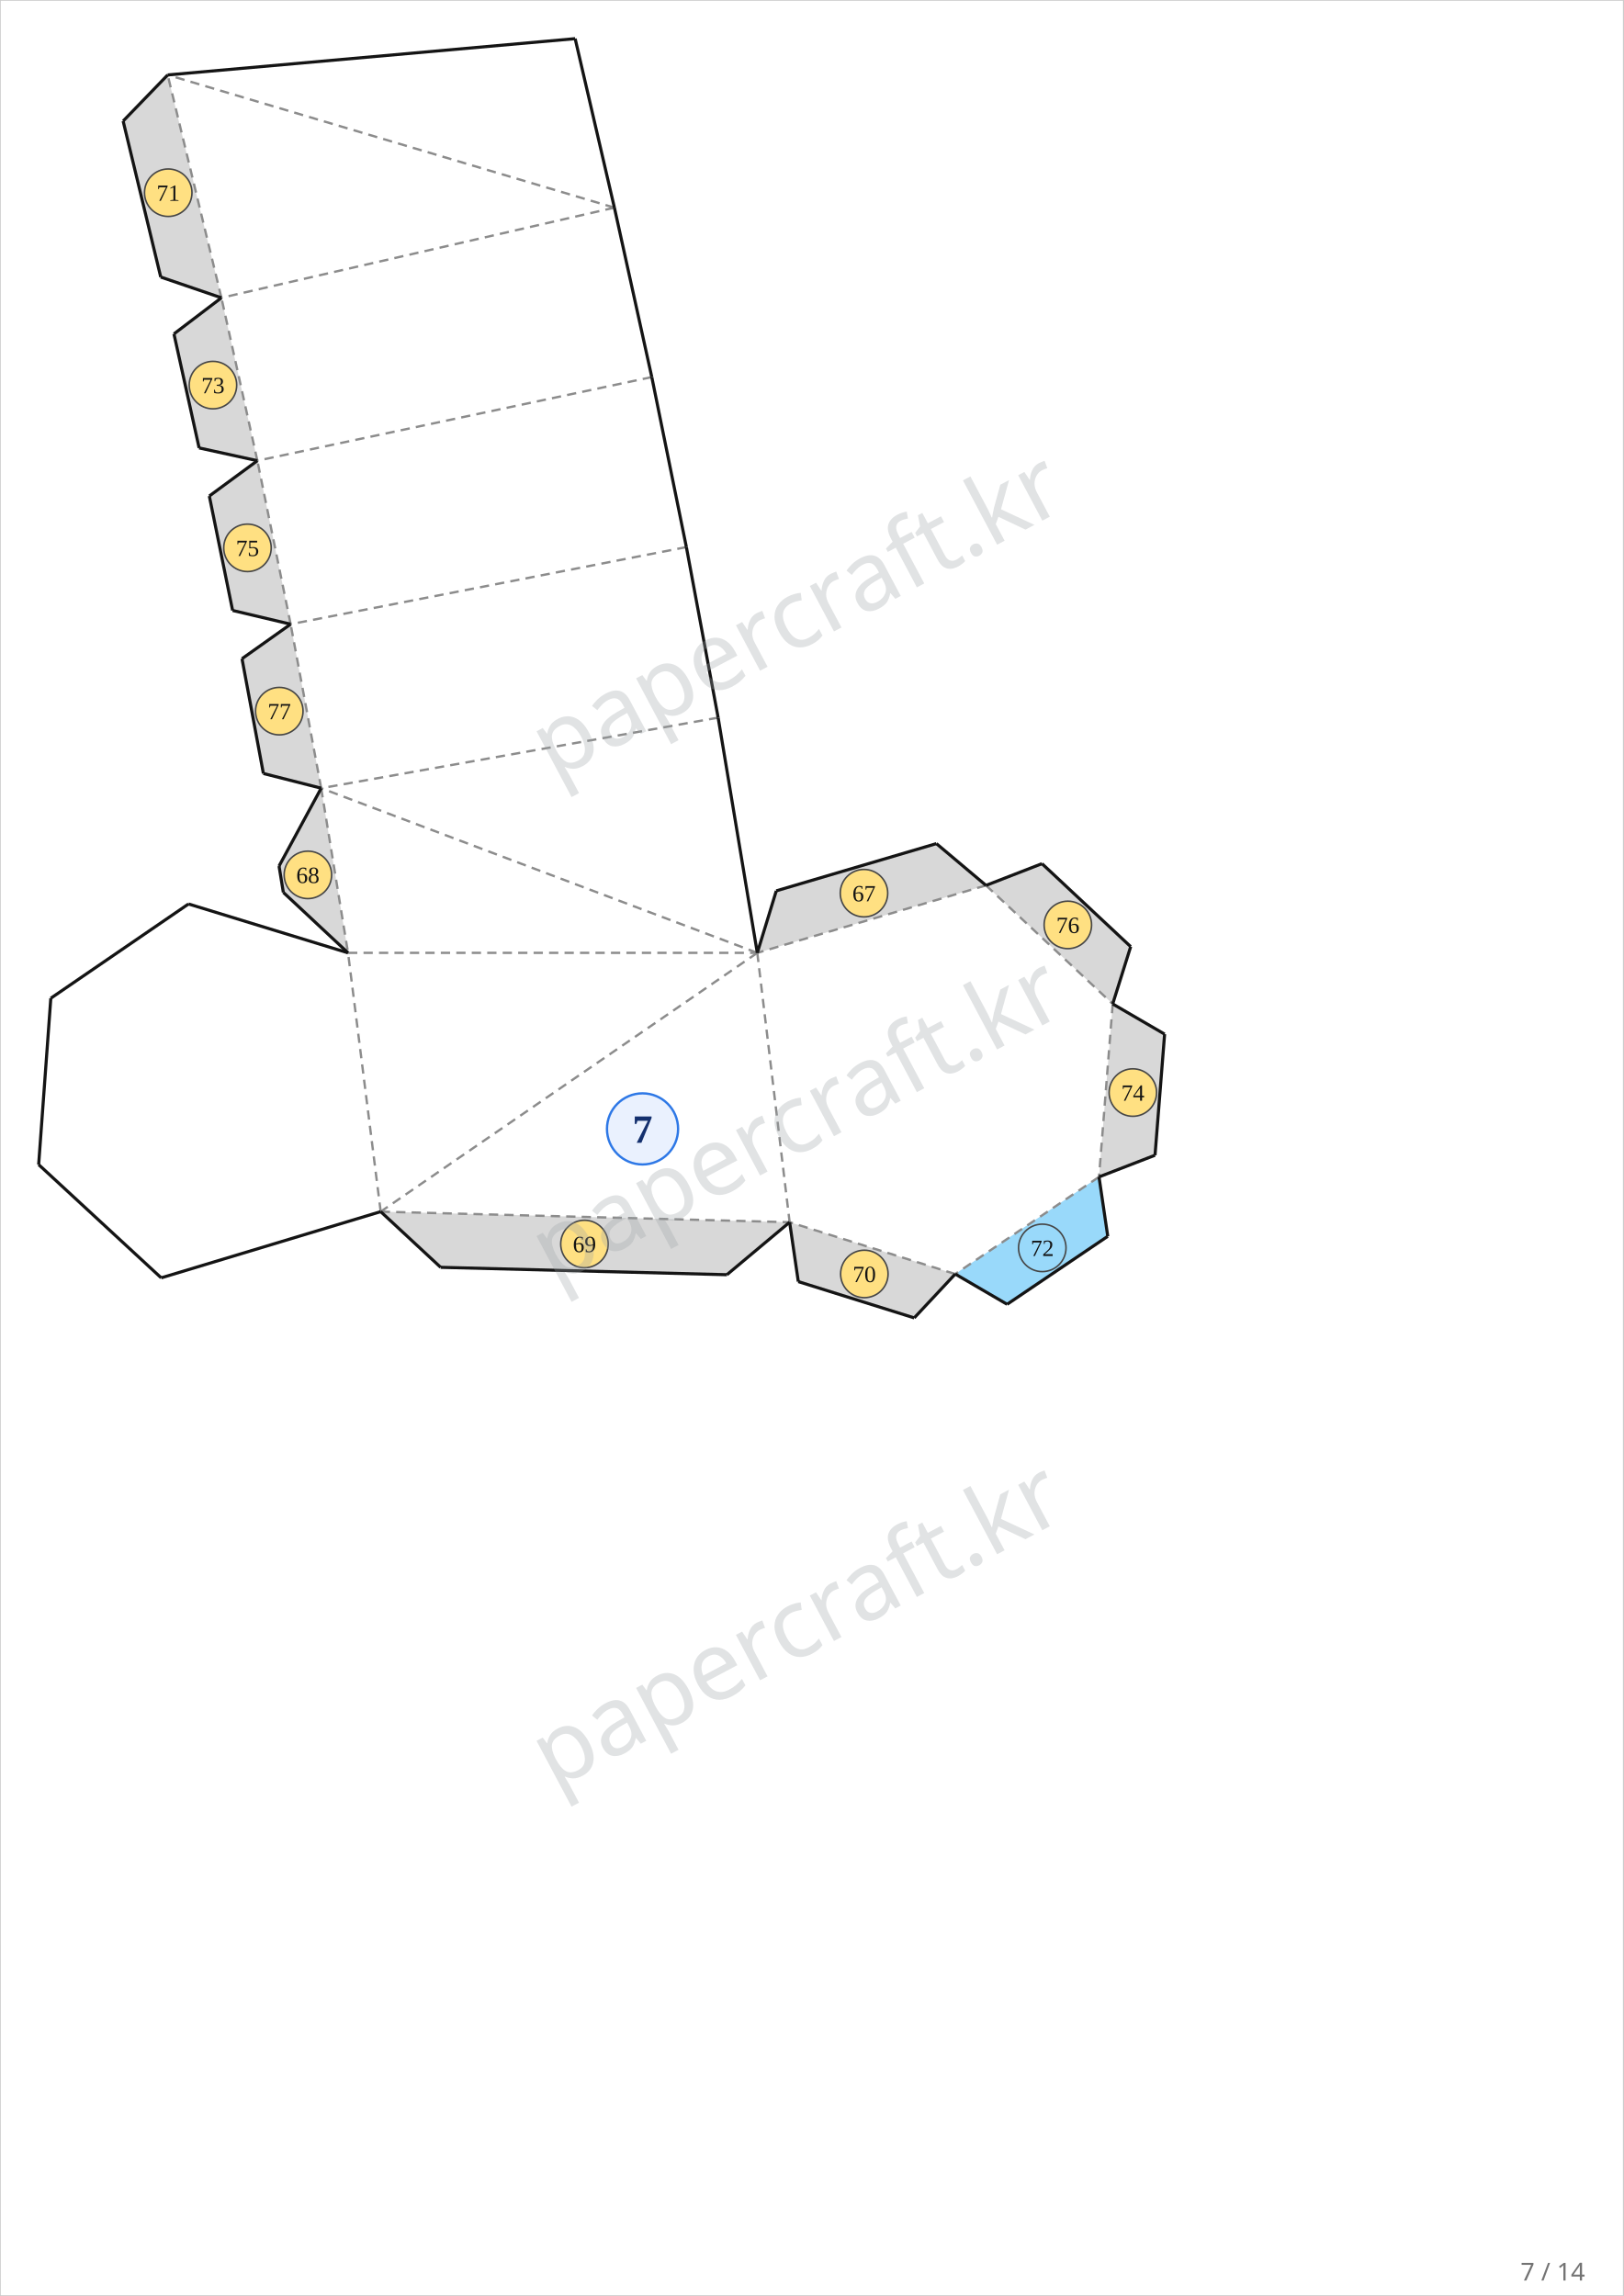
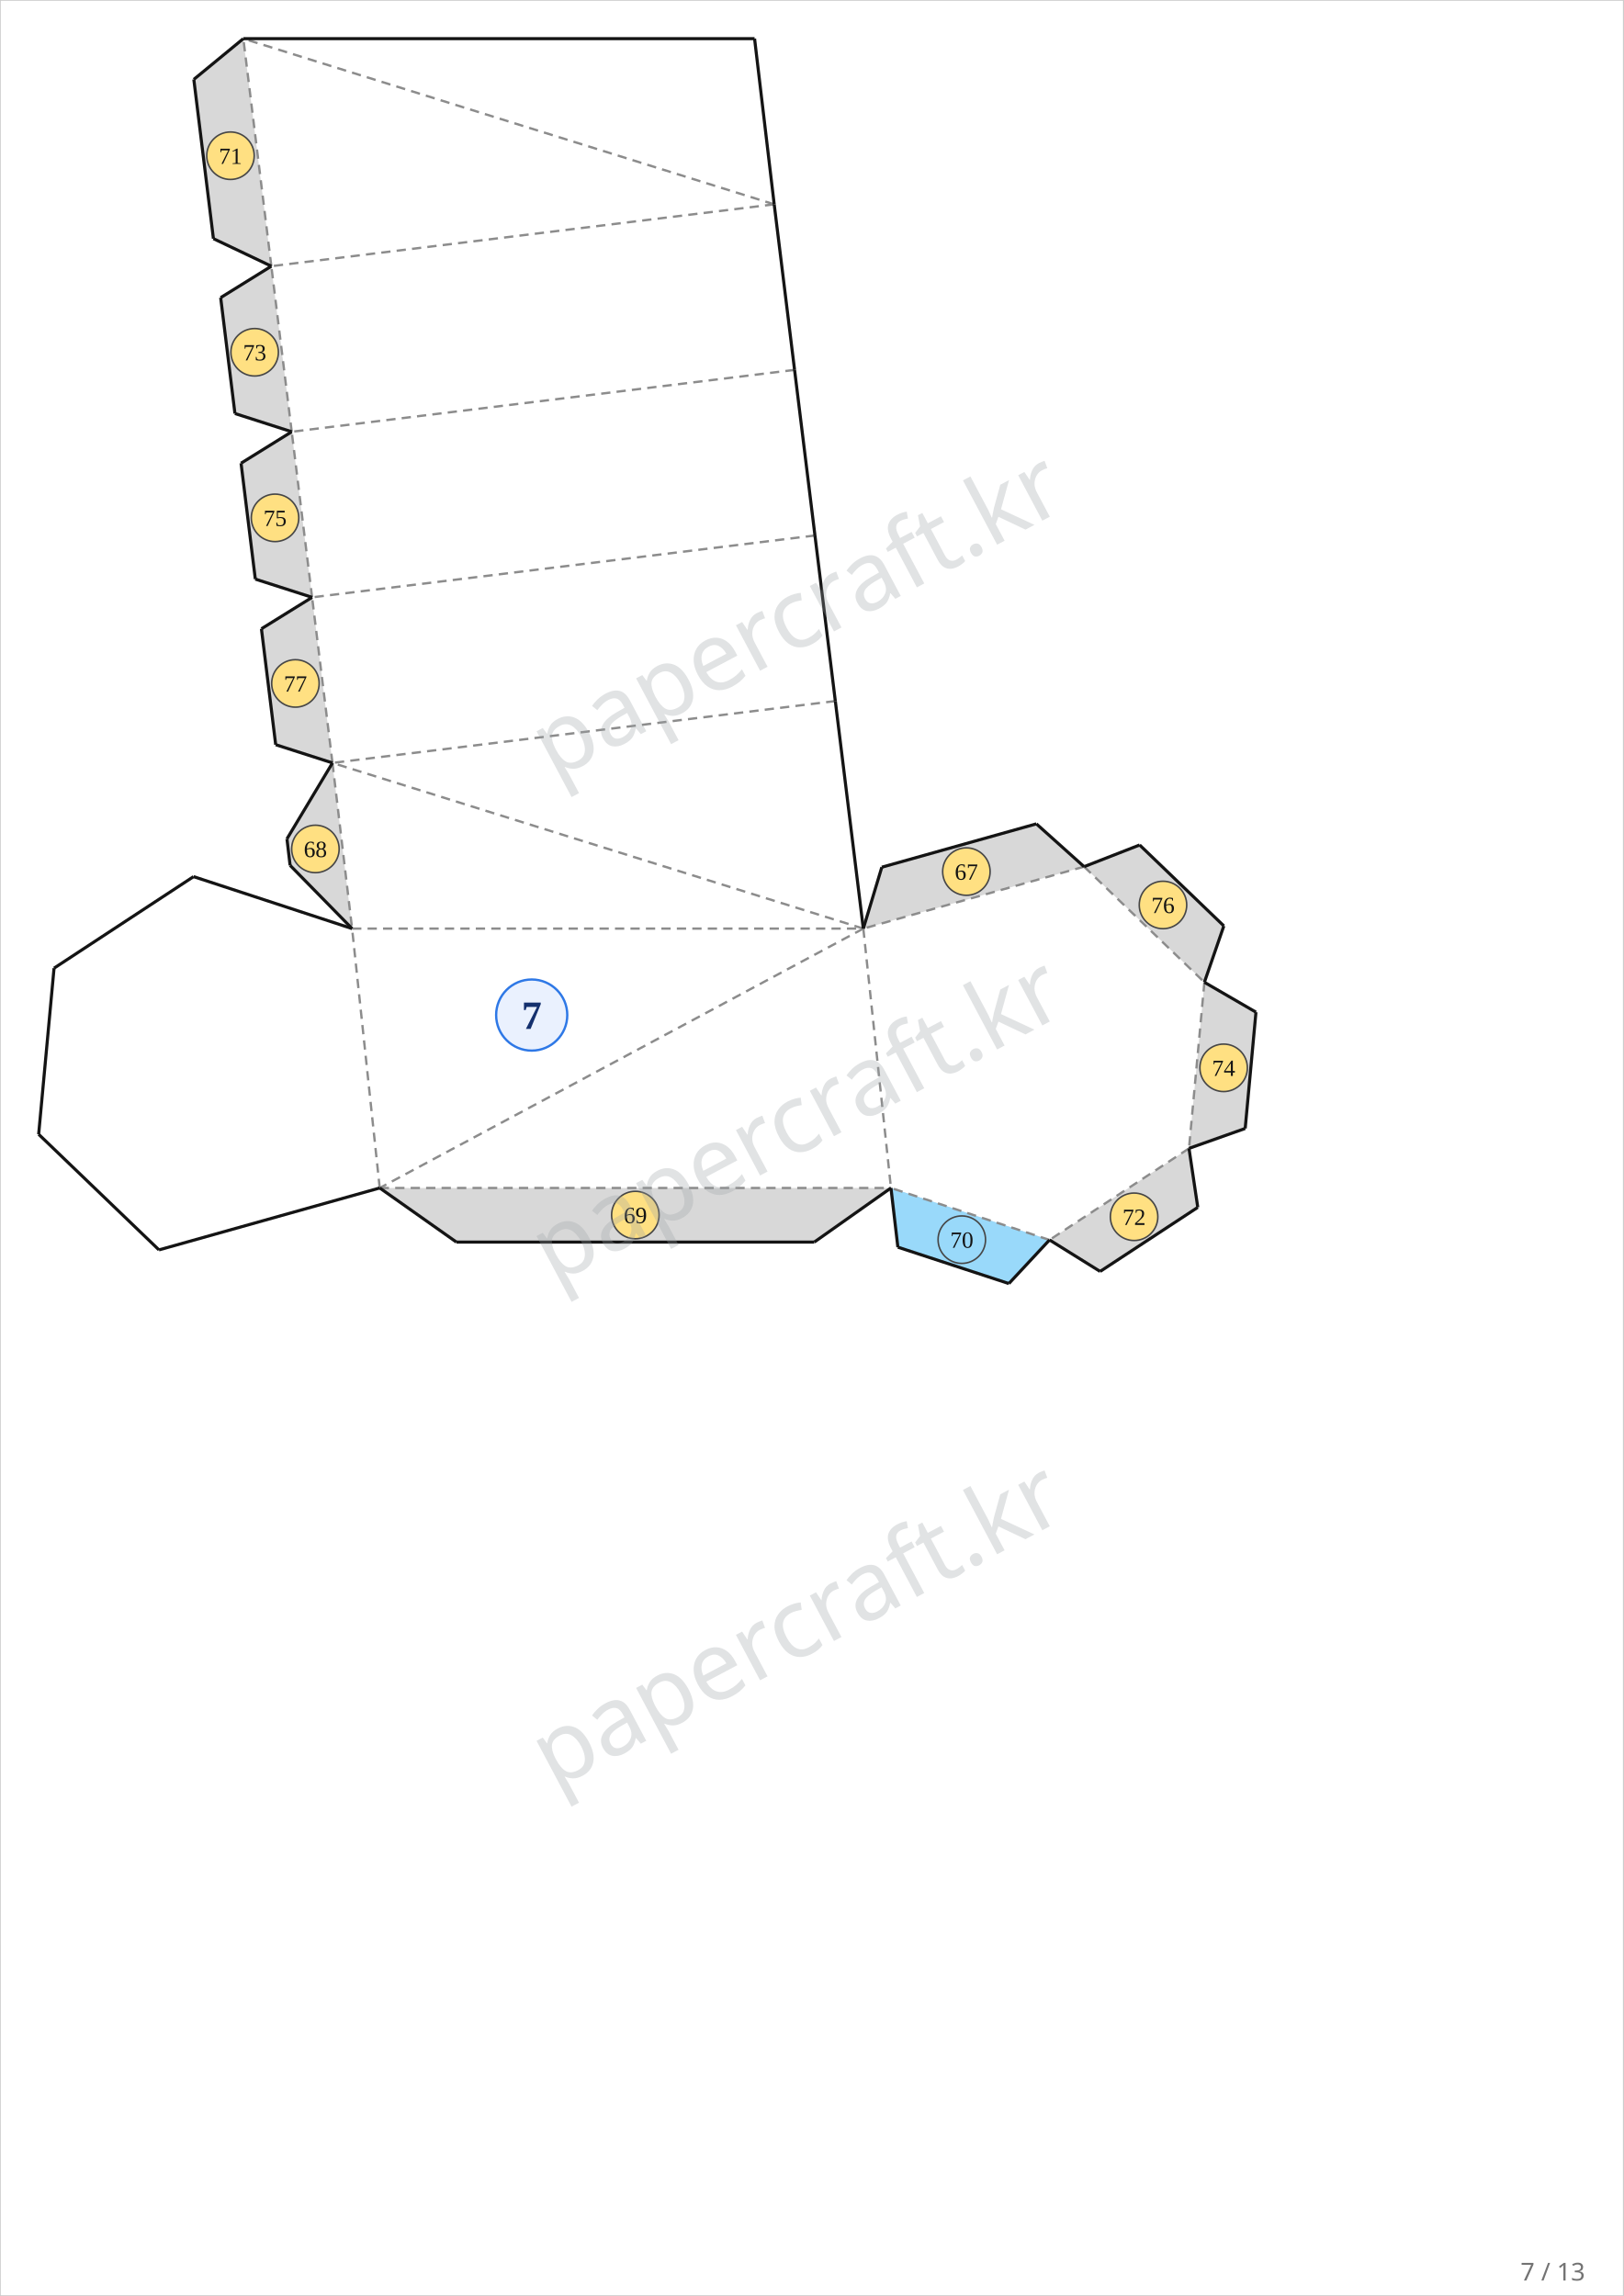
<svg xmlns="http://www.w3.org/2000/svg" width="210.00mm" height="297.00mm" viewBox="0 0 210.00 297.00">
  <rect x="0" y="0" width="210.00" height="297.00" fill="#ffffff" stroke="#cccccc" stroke-width="0.2" />
-   <polygon points="97.944,123.256 100.4,115.233 121.106,109.125 127.523,114.53" fill="rgb(216,216,216)" />
-   <polygon points="45.012,123.256 36.645,115.437 36.089,112.029 41.539,101.957" fill="rgb(216,216,216)" />
-   <polygon points="102.126,158.098 94.012,164.891 56.99,163.935 49.237,156.733" fill="rgb(216,216,216)" />
-   <polygon points="102.126,158.098 103.247,165.784 118.24,170.477 123.544,164.803" fill="rgb(216,216,216)" />
-   <polygon points="21.689,9.694 15.925,15.658 20.788,35.837 28.635,38.522" fill="rgb(216,216,216)" />
-   <polygon points="123.544,164.803 130.253,168.718 143.27,159.923 142.14,152.238" fill="rgb(216,216,216)" />
-   <polygon points="28.635,38.522 22.497,43.191 25.753,57.943 33.286,59.595" fill="rgb(216,216,216)" />
-   <polygon points="142.14,152.238 149.384,149.434 150.624,133.773 143.911,129.865" fill="rgb(216,216,216)" />
-   <polygon points="33.286,59.595 27.072,64.162 30.083,78.965 37.588,80.742" fill="rgb(216,216,216)" />
-   <polygon points="143.911,129.865 146.236,122.453 134.764,111.719 127.523,114.53" fill="rgb(216,216,216)" />
-   <polygon points="37.588,80.742 31.299,85.206 34.064,100.056 41.539,101.957" fill="rgb(216,216,216)" />
-   <polygon points="123.544,164.803 130.253,168.718 143.27,159.923 142.14,152.238" fill="#99d9fa" />
-   <line x1="45.013" y1="123.256" x2="97.944" y2="123.256" stroke="#8c8c8c" stroke-width="0.3" stroke-dasharray="1.2,0.8" />
-   <line x1="97.944" y1="123.256" x2="102.126" y2="158.097" stroke="#8c8c8c" stroke-width="0.3" stroke-dasharray="1.2,0.8" />
-   <line x1="97.944" y1="123.256" x2="49.237" y2="156.732" stroke="#8c8c8c" stroke-width="0.3" stroke-dasharray="1.2,0.8" />
-   <line x1="49.237" y1="156.732" x2="45.013" y2="123.256" stroke="#8c8c8c" stroke-width="0.3" stroke-dasharray="1.2,0.8" />
-   <line x1="79.462" y1="26.862" x2="28.635" y2="38.522" stroke="#8c8c8c" stroke-width="0.3" stroke-dasharray="1.2,0.8" />
-   <line x1="84.299" y1="48.778" x2="33.286" y2="59.594" stroke="#8c8c8c" stroke-width="0.3" stroke-dasharray="1.2,0.8" />
-   <line x1="88.772" y1="70.771" x2="37.588" y2="80.742" stroke="#8c8c8c" stroke-width="0.3" stroke-dasharray="1.2,0.8" />
-   <line x1="92.881" y1="92.834" x2="41.539" y2="101.957" stroke="#8c8c8c" stroke-width="0.3" stroke-dasharray="1.2,0.8" />
-   <line x1="97.944" y1="123.256" x2="41.539" y2="101.957" stroke="#8c8c8c" stroke-width="0.3" stroke-dasharray="1.2,0.8" />
-   <line x1="79.462" y1="26.862" x2="21.689" y2="9.694" stroke="#8c8c8c" stroke-width="0.3" stroke-dasharray="1.2,0.8" />
-   <line x1="127.523" y1="114.53" x2="97.944" y2="123.256" stroke="#8c8c8c" stroke-width="0.3" stroke-dasharray="1.2,0.8" />
-   <line x1="41.539" y1="101.957" x2="45.012" y2="123.256" stroke="#8c8c8c" stroke-width="0.3" stroke-dasharray="1.2,0.8" />
-   <line x1="49.237" y1="156.733" x2="102.126" y2="158.098" stroke="#8c8c8c" stroke-width="0.3" stroke-dasharray="1.2,0.8" />
-   <line x1="123.544" y1="164.803" x2="102.126" y2="158.098" stroke="#8c8c8c" stroke-width="0.3" stroke-dasharray="1.2,0.8" />
-   <line x1="28.635" y1="38.522" x2="21.689" y2="9.694" stroke="#8c8c8c" stroke-width="0.3" stroke-dasharray="1.2,0.8" />
-   <line x1="142.14" y1="152.238" x2="123.544" y2="164.803" stroke="#8c8c8c" stroke-width="0.3" stroke-dasharray="1.2,0.8" />
-   <line x1="33.286" y1="59.595" x2="28.635" y2="38.522" stroke="#8c8c8c" stroke-width="0.3" stroke-dasharray="1.2,0.8" />
-   <line x1="143.911" y1="129.865" x2="142.14" y2="152.238" stroke="#8c8c8c" stroke-width="0.3" stroke-dasharray="1.2,0.8" />
-   <line x1="37.588" y1="80.742" x2="33.286" y2="59.595" stroke="#8c8c8c" stroke-width="0.3" stroke-dasharray="1.2,0.8" />
-   <line x1="127.523" y1="114.53" x2="143.911" y2="129.865" stroke="#8c8c8c" stroke-width="0.3" stroke-dasharray="1.2,0.8" />
-   <line x1="41.539" y1="101.957" x2="37.588" y2="80.742" stroke="#8c8c8c" stroke-width="0.3" stroke-dasharray="1.2,0.8" />
-   <line x1="92.881" y1="92.834" x2="97.944" y2="123.256" stroke="#141414" stroke-width="0.4" />
-   <line x1="24.379" y1="116.934" x2="45.013" y2="123.256" stroke="#141414" stroke-width="0.4" />
-   <line x1="21.689" y1="9.694" x2="74.386" y2="5.0" stroke="#141414" stroke-width="0.4" />
-   <line x1="74.386" y1="5.0" x2="79.462" y2="26.862" stroke="#141414" stroke-width="0.4" />
-   <line x1="49.237" y1="156.732" x2="20.847" y2="165.295" stroke="#141414" stroke-width="0.4" />
-   <line x1="79.462" y1="26.862" x2="84.299" y2="48.778" stroke="#141414" stroke-width="0.4" />
-   <line x1="20.847" y1="165.295" x2="5.0" y2="150.647" stroke="#141414" stroke-width="0.4" />
-   <line x1="84.299" y1="48.778" x2="88.772" y2="70.771" stroke="#141414" stroke-width="0.4" />
-   <line x1="5.0" y1="150.647" x2="6.572" y2="129.125" stroke="#141414" stroke-width="0.4" />
-   <line x1="88.772" y1="70.771" x2="92.881" y2="92.834" stroke="#141414" stroke-width="0.4" />
-   <line x1="6.572" y1="129.125" x2="24.379" y2="116.934" stroke="#141414" stroke-width="0.4" />
-   <line x1="97.944" y1="123.256" x2="100.4" y2="115.233" stroke="#141414" stroke-width="0.4" />
-   <line x1="100.4" y1="115.233" x2="121.106" y2="109.125" stroke="#141414" stroke-width="0.4" />
-   <line x1="121.106" y1="109.125" x2="127.523" y2="114.53" stroke="#141414" stroke-width="0.4" />
-   <line x1="45.012" y1="123.256" x2="36.645" y2="115.437" stroke="#141414" stroke-width="0.4" />
-   <line x1="36.645" y1="115.437" x2="36.089" y2="112.029" stroke="#141414" stroke-width="0.4" />
-   <line x1="36.089" y1="112.029" x2="41.539" y2="101.957" stroke="#141414" stroke-width="0.4" />
-   <line x1="102.126" y1="158.098" x2="94.012" y2="164.891" stroke="#141414" stroke-width="0.4" />
-   <line x1="94.012" y1="164.891" x2="56.99" y2="163.935" stroke="#141414" stroke-width="0.4" />
-   <line x1="56.99" y1="163.935" x2="49.237" y2="156.733" stroke="#141414" stroke-width="0.4" />
-   <line x1="102.126" y1="158.098" x2="103.247" y2="165.784" stroke="#141414" stroke-width="0.4" />
-   <line x1="103.247" y1="165.784" x2="118.24" y2="170.477" stroke="#141414" stroke-width="0.4" />
-   <line x1="118.24" y1="170.477" x2="123.544" y2="164.803" stroke="#141414" stroke-width="0.4" />
-   <line x1="21.689" y1="9.694" x2="15.925" y2="15.658" stroke="#141414" stroke-width="0.4" />
-   <line x1="15.925" y1="15.658" x2="20.788" y2="35.837" stroke="#141414" stroke-width="0.4" />
-   <line x1="20.788" y1="35.837" x2="28.635" y2="38.522" stroke="#141414" stroke-width="0.4" />
-   <line x1="123.544" y1="164.803" x2="130.253" y2="168.718" stroke="#141414" stroke-width="0.4" />
-   <line x1="130.253" y1="168.718" x2="143.27" y2="159.923" stroke="#141414" stroke-width="0.4" />
-   <line x1="143.27" y1="159.923" x2="142.14" y2="152.238" stroke="#141414" stroke-width="0.4" />
-   <line x1="28.635" y1="38.522" x2="22.497" y2="43.191" stroke="#141414" stroke-width="0.4" />
-   <line x1="22.497" y1="43.191" x2="25.753" y2="57.943" stroke="#141414" stroke-width="0.4" />
-   <line x1="25.753" y1="57.943" x2="33.286" y2="59.595" stroke="#141414" stroke-width="0.4" />
-   <line x1="142.14" y1="152.238" x2="149.384" y2="149.434" stroke="#141414" stroke-width="0.4" />
-   <line x1="149.384" y1="149.434" x2="150.624" y2="133.773" stroke="#141414" stroke-width="0.4" />
-   <line x1="150.624" y1="133.773" x2="143.911" y2="129.865" stroke="#141414" stroke-width="0.4" />
-   <line x1="33.286" y1="59.595" x2="27.072" y2="64.162" stroke="#141414" stroke-width="0.4" />
-   <line x1="27.072" y1="64.162" x2="30.083" y2="78.965" stroke="#141414" stroke-width="0.4" />
-   <line x1="30.083" y1="78.965" x2="37.588" y2="80.742" stroke="#141414" stroke-width="0.4" />
-   <line x1="143.911" y1="129.865" x2="146.236" y2="122.453" stroke="#141414" stroke-width="0.4" />
-   <line x1="146.236" y1="122.453" x2="134.764" y2="111.719" stroke="#141414" stroke-width="0.4" />
-   <line x1="134.764" y1="111.719" x2="127.523" y2="114.53" stroke="#141414" stroke-width="0.4" />
-   <line x1="37.588" y1="80.742" x2="31.299" y2="85.206" stroke="#141414" stroke-width="0.4" />
-   <line x1="31.299" y1="85.206" x2="34.064" y2="100.056" stroke="#141414" stroke-width="0.4" />
-   <line x1="34.064" y1="100.056" x2="41.539" y2="101.957" stroke="#141414" stroke-width="0.4" />
-   <circle cx="111.743" cy="115.536" r="3.07" fill="#ffe082" stroke="#464646" stroke-width="0.2" />
-   <text x="111.743" y="116.59" font-size="3.01" text-anchor="middle" fill="#141414">67</text>
-   <circle cx="39.821" cy="113.17" r="3.07" fill="#ffe082" stroke="#464646" stroke-width="0.2" />
-   <text x="39.821" y="114.22" font-size="3.01" text-anchor="middle" fill="#141414">68</text>
-   <circle cx="75.591" cy="160.914" r="3.07" fill="#ffe082" stroke="#464646" stroke-width="0.2" />
-   <text x="75.591" y="161.97" font-size="3.01" text-anchor="middle" fill="#141414">69</text>
-   <circle cx="111.789" cy="164.791" r="3.07" fill="#ffe082" stroke="#464646" stroke-width="0.2" />
-   <text x="111.789" y="165.84" font-size="3.01" text-anchor="middle" fill="#141414">70</text>
-   <circle cx="21.759" cy="24.928" r="3.07" fill="#ffe082" stroke="#464646" stroke-width="0.2" />
-   <text x="21.759" y="25.98" font-size="3.01" text-anchor="middle" fill="#141414">71</text>
-   <circle cx="134.802" cy="161.42" r="3.07" fill="#99d9fa" stroke="#464646" stroke-width="0.2" />
-   <text x="134.802" y="162.47" font-size="3.01" text-anchor="middle" fill="#141414">72</text>
-   <circle cx="27.543" cy="49.813" r="3.07" fill="#ffe082" stroke="#464646" stroke-width="0.2" />
-   <text x="27.543" y="50.87" font-size="3.01" text-anchor="middle" fill="#141414">73</text>
-   <circle cx="146.515" cy="141.327" r="3.07" fill="#ffe082" stroke="#464646" stroke-width="0.2" />
-   <text x="146.515" y="142.38" font-size="3.01" text-anchor="middle" fill="#141414">74</text>
-   <circle cx="32.007" cy="70.866" r="3.07" fill="#ffe082" stroke="#464646" stroke-width="0.2" />
-   <text x="32.007" y="71.92" font-size="3.01" text-anchor="middle" fill="#141414">75</text>
-   <circle cx="138.109" cy="119.642" r="3.07" fill="#ffe082" stroke="#464646" stroke-width="0.2" />
-   <text x="138.109" y="120.69" font-size="3.01" text-anchor="middle" fill="#141414">76</text>
-   <circle cx="36.123" cy="91.99" r="3.07" fill="#ffe082" stroke="#464646" stroke-width="0.2" />
-   <text x="36.123" y="93.04" font-size="3.01" text-anchor="middle" fill="#141414">77</text>
-   <circle cx="83.102" cy="146.029" r="4.60" fill="#eaf1fe" stroke="#2e78e6" stroke-width="0.3" />
-   <text x="83.102" y="147.83" font-size="5.20" text-anchor="middle" fill="#14306e" font-weight="bold">7</text>
-   <text x="205.0" y="295.0" font-size="3.2" text-anchor="end" fill="#737373" font-family="sans-serif">7 / 14</text>
+   <polygon points="111.656,120.118 114.049,112.176 134.035,106.57 140.208,112.108" fill="rgb(216,216,216)" />
+   <polygon points="45.537,120.118 37.52,111.94 37.114,108.511 42.999,98.687" fill="rgb(216,216,216)" />
+   <polygon points="115.23,153.671 105.313,160.671 59.029,160.671 49.111,153.671" fill="rgb(216,216,216)" />
+   <polygon points="115.23,153.671 116.126,161.331 130.481,166.036 135.737,160.392" fill="rgb(216,216,216)" />
+   <polygon points="31.472,5.0 25.068,10.27 27.602,30.872 35.093,34.432" fill="rgb(216,216,216)" />
+   <polygon points="135.737,160.392 142.284,164.468 154.913,156.178 153.778,148.55" fill="rgb(216,216,216)" />
+   <polygon points="35.093,34.432 28.541,38.499 30.386,53.492 37.729,55.85" fill="rgb(216,216,216)" />
+   <polygon points="153.778,148.55 161.046,145.972 162.439,130.931 155.768,127.062" fill="rgb(216,216,216)" />
+   <polygon points="37.729,55.85 31.176,59.918 33.021,74.911 40.364,77.269" fill="rgb(216,216,216)" />
+   <polygon points="155.768,127.062 158.284,119.772 147.392,109.304 140.208,112.108" fill="rgb(216,216,216)" />
+   <polygon points="40.364,77.269 33.811,81.336 35.656,96.33 42.999,98.687" fill="rgb(216,216,216)" />
+   <polygon points="115.23,153.671 116.126,161.331 130.481,166.036 135.737,160.392" fill="#99d9fa" />
+   <line x1="45.537" y1="120.118" x2="111.656" y2="120.118" stroke="#8c8c8c" stroke-width="0.3" stroke-dasharray="1.2,0.8" />
+   <line x1="111.656" y1="120.118" x2="115.231" y2="153.671" stroke="#8c8c8c" stroke-width="0.3" stroke-dasharray="1.2,0.8" />
+   <line x1="111.656" y1="120.118" x2="49.111" y2="153.671" stroke="#8c8c8c" stroke-width="0.3" stroke-dasharray="1.2,0.8" />
+   <line x1="49.111" y1="153.671" x2="45.537" y2="120.118" stroke="#8c8c8c" stroke-width="0.3" stroke-dasharray="1.2,0.8" />
+   <line x1="100.13" y1="26.43" x2="35.093" y2="34.432" stroke="#8c8c8c" stroke-width="0.3" stroke-dasharray="1.2,0.8" />
+   <line x1="102.765" y1="47.849" x2="37.729" y2="55.85" stroke="#8c8c8c" stroke-width="0.3" stroke-dasharray="1.2,0.8" />
+   <line x1="105.401" y1="69.268" x2="40.364" y2="77.269" stroke="#8c8c8c" stroke-width="0.3" stroke-dasharray="1.2,0.8" />
+   <line x1="108.035" y1="90.686" x2="42.999" y2="98.687" stroke="#8c8c8c" stroke-width="0.3" stroke-dasharray="1.2,0.8" />
+   <line x1="111.656" y1="120.118" x2="42.999" y2="98.687" stroke="#8c8c8c" stroke-width="0.3" stroke-dasharray="1.2,0.8" />
+   <line x1="100.13" y1="26.43" x2="31.472" y2="5.0" stroke="#8c8c8c" stroke-width="0.3" stroke-dasharray="1.2,0.8" />
+   <line x1="140.208" y1="112.108" x2="111.656" y2="120.118" stroke="#8c8c8c" stroke-width="0.3" stroke-dasharray="1.2,0.8" />
+   <line x1="42.999" y1="98.687" x2="45.537" y2="120.118" stroke="#8c8c8c" stroke-width="0.3" stroke-dasharray="1.2,0.8" />
+   <line x1="49.111" y1="153.671" x2="115.23" y2="153.671" stroke="#8c8c8c" stroke-width="0.3" stroke-dasharray="1.2,0.8" />
+   <line x1="135.737" y1="160.392" x2="115.23" y2="153.671" stroke="#8c8c8c" stroke-width="0.3" stroke-dasharray="1.2,0.8" />
+   <line x1="35.093" y1="34.432" x2="31.472" y2="5.0" stroke="#8c8c8c" stroke-width="0.3" stroke-dasharray="1.2,0.8" />
+   <line x1="153.778" y1="148.55" x2="135.737" y2="160.392" stroke="#8c8c8c" stroke-width="0.3" stroke-dasharray="1.2,0.8" />
+   <line x1="37.729" y1="55.85" x2="35.093" y2="34.432" stroke="#8c8c8c" stroke-width="0.3" stroke-dasharray="1.2,0.8" />
+   <line x1="155.768" y1="127.062" x2="153.778" y2="148.55" stroke="#8c8c8c" stroke-width="0.3" stroke-dasharray="1.2,0.8" />
+   <line x1="40.364" y1="77.269" x2="37.729" y2="55.85" stroke="#8c8c8c" stroke-width="0.3" stroke-dasharray="1.2,0.8" />
+   <line x1="140.208" y1="112.108" x2="155.768" y2="127.062" stroke="#8c8c8c" stroke-width="0.3" stroke-dasharray="1.2,0.8" />
+   <line x1="42.999" y1="98.687" x2="40.364" y2="77.269" stroke="#8c8c8c" stroke-width="0.3" stroke-dasharray="1.2,0.8" />
+   <line x1="108.035" y1="90.686" x2="111.656" y2="120.118" stroke="#141414" stroke-width="0.4" />
+   <line x1="25.031" y1="113.396" x2="45.537" y2="120.118" stroke="#141414" stroke-width="0.4" />
+   <line x1="31.472" y1="5.0" x2="97.592" y2="5.0" stroke="#141414" stroke-width="0.4" />
+   <line x1="97.592" y1="5.0" x2="100.13" y2="26.43" stroke="#141414" stroke-width="0.4" />
+   <line x1="49.111" y1="153.671" x2="20.56" y2="161.68" stroke="#141414" stroke-width="0.4" />
+   <line x1="100.13" y1="26.43" x2="102.765" y2="47.849" stroke="#141414" stroke-width="0.4" />
+   <line x1="20.56" y1="161.68" x2="5.0" y2="146.726" stroke="#141414" stroke-width="0.4" />
+   <line x1="102.765" y1="47.849" x2="105.401" y2="69.268" stroke="#141414" stroke-width="0.4" />
+   <line x1="5.0" y1="146.726" x2="6.99" y2="125.238" stroke="#141414" stroke-width="0.4" />
+   <line x1="105.401" y1="69.268" x2="108.035" y2="90.686" stroke="#141414" stroke-width="0.4" />
+   <line x1="6.99" y1="125.238" x2="25.031" y2="113.396" stroke="#141414" stroke-width="0.4" />
+   <line x1="111.656" y1="120.118" x2="114.049" y2="112.176" stroke="#141414" stroke-width="0.4" />
+   <line x1="114.049" y1="112.176" x2="134.035" y2="106.57" stroke="#141414" stroke-width="0.4" />
+   <line x1="134.035" y1="106.57" x2="140.208" y2="112.108" stroke="#141414" stroke-width="0.4" />
+   <line x1="45.537" y1="120.118" x2="37.52" y2="111.94" stroke="#141414" stroke-width="0.4" />
+   <line x1="37.52" y1="111.94" x2="37.114" y2="108.511" stroke="#141414" stroke-width="0.4" />
+   <line x1="37.114" y1="108.511" x2="42.999" y2="98.687" stroke="#141414" stroke-width="0.4" />
+   <line x1="115.23" y1="153.671" x2="105.313" y2="160.671" stroke="#141414" stroke-width="0.4" />
+   <line x1="105.313" y1="160.671" x2="59.029" y2="160.671" stroke="#141414" stroke-width="0.4" />
+   <line x1="59.029" y1="160.671" x2="49.111" y2="153.671" stroke="#141414" stroke-width="0.4" />
+   <line x1="115.23" y1="153.671" x2="116.126" y2="161.331" stroke="#141414" stroke-width="0.4" />
+   <line x1="116.126" y1="161.331" x2="130.481" y2="166.036" stroke="#141414" stroke-width="0.4" />
+   <line x1="130.481" y1="166.036" x2="135.737" y2="160.392" stroke="#141414" stroke-width="0.4" />
+   <line x1="31.472" y1="5.0" x2="25.068" y2="10.27" stroke="#141414" stroke-width="0.4" />
+   <line x1="25.068" y1="10.27" x2="27.602" y2="30.872" stroke="#141414" stroke-width="0.4" />
+   <line x1="27.602" y1="30.872" x2="35.093" y2="34.432" stroke="#141414" stroke-width="0.4" />
+   <line x1="135.737" y1="160.392" x2="142.284" y2="164.468" stroke="#141414" stroke-width="0.4" />
+   <line x1="142.284" y1="164.468" x2="154.913" y2="156.178" stroke="#141414" stroke-width="0.4" />
+   <line x1="154.913" y1="156.178" x2="153.778" y2="148.55" stroke="#141414" stroke-width="0.4" />
+   <line x1="35.093" y1="34.432" x2="28.541" y2="38.499" stroke="#141414" stroke-width="0.4" />
+   <line x1="28.541" y1="38.499" x2="30.386" y2="53.492" stroke="#141414" stroke-width="0.4" />
+   <line x1="30.386" y1="53.492" x2="37.729" y2="55.85" stroke="#141414" stroke-width="0.4" />
+   <line x1="153.778" y1="148.55" x2="161.046" y2="145.972" stroke="#141414" stroke-width="0.4" />
+   <line x1="161.046" y1="145.972" x2="162.439" y2="130.931" stroke="#141414" stroke-width="0.4" />
+   <line x1="162.439" y1="130.931" x2="155.768" y2="127.062" stroke="#141414" stroke-width="0.4" />
+   <line x1="37.729" y1="55.85" x2="31.176" y2="59.918" stroke="#141414" stroke-width="0.4" />
+   <line x1="31.176" y1="59.918" x2="33.021" y2="74.911" stroke="#141414" stroke-width="0.4" />
+   <line x1="33.021" y1="74.911" x2="40.364" y2="77.269" stroke="#141414" stroke-width="0.4" />
+   <line x1="155.768" y1="127.062" x2="158.284" y2="119.772" stroke="#141414" stroke-width="0.4" />
+   <line x1="158.284" y1="119.772" x2="147.392" y2="109.304" stroke="#141414" stroke-width="0.4" />
+   <line x1="147.392" y1="109.304" x2="140.208" y2="112.108" stroke="#141414" stroke-width="0.4" />
+   <line x1="40.364" y1="77.269" x2="33.811" y2="81.336" stroke="#141414" stroke-width="0.4" />
+   <line x1="33.811" y1="81.336" x2="35.656" y2="96.33" stroke="#141414" stroke-width="0.4" />
+   <line x1="35.656" y1="96.33" x2="42.999" y2="98.687" stroke="#141414" stroke-width="0.4" />
+   <circle cx="124.987" cy="112.743" r="3.07" fill="#ffe082" stroke="#464646" stroke-width="0.2" />
+   <text x="124.987" y="113.80" font-size="3.01" text-anchor="middle" fill="#141414">67</text>
+   <circle cx="40.792" cy="109.814" r="3.07" fill="#ffe082" stroke="#464646" stroke-width="0.2" />
+   <text x="40.792" y="110.87" font-size="3.01" text-anchor="middle" fill="#141414">68</text>
+   <circle cx="82.171" cy="157.171" r="3.07" fill="#ffe082" stroke="#464646" stroke-width="0.2" />
+   <text x="82.171" y="158.22" font-size="3.01" text-anchor="middle" fill="#141414">69</text>
+   <circle cx="124.394" cy="160.357" r="3.07" fill="#99d9fa" stroke="#464646" stroke-width="0.2" />
+   <text x="124.394" y="161.41" font-size="3.01" text-anchor="middle" fill="#141414">70</text>
+   <circle cx="29.809" cy="20.143" r="3.07" fill="#ffe082" stroke="#464646" stroke-width="0.2" />
+   <text x="29.809" y="21.20" font-size="3.01" text-anchor="middle" fill="#141414">71</text>
+   <circle cx="146.678" cy="157.397" r="3.07" fill="#ffe082" stroke="#464646" stroke-width="0.2" />
+   <text x="146.678" y="158.45" font-size="3.01" text-anchor="middle" fill="#141414">72</text>
+   <circle cx="32.937" cy="45.568" r="3.07" fill="#ffe082" stroke="#464646" stroke-width="0.2" />
+   <text x="32.937" y="46.62" font-size="3.01" text-anchor="middle" fill="#141414">73</text>
+   <circle cx="158.258" cy="138.129" r="3.07" fill="#ffe082" stroke="#464646" stroke-width="0.2" />
+   <text x="158.258" y="139.18" font-size="3.01" text-anchor="middle" fill="#141414">74</text>
+   <circle cx="35.572" cy="66.987" r="3.07" fill="#ffe082" stroke="#464646" stroke-width="0.2" />
+   <text x="35.572" y="68.04" font-size="3.01" text-anchor="middle" fill="#141414">75</text>
+   <circle cx="150.413" cy="117.062" r="3.07" fill="#ffe082" stroke="#464646" stroke-width="0.2" />
+   <text x="150.413" y="118.11" font-size="3.01" text-anchor="middle" fill="#141414">76</text>
+   <circle cx="38.207" cy="88.405" r="3.07" fill="#ffe082" stroke="#464646" stroke-width="0.2" />
+   <text x="38.207" y="89.46" font-size="3.01" text-anchor="middle" fill="#141414">77</text>
+   <circle cx="68.768" cy="131.302" r="4.60" fill="#eaf1fe" stroke="#2e78e6" stroke-width="0.3" />
+   <text x="68.768" y="133.10" font-size="5.20" text-anchor="middle" fill="#14306e" font-weight="bold">7</text>
+   <text x="205.0" y="295.0" font-size="3.2" text-anchor="end" fill="#737373" font-family="sans-serif">7 / 13</text>
  <g pointer-events="none">
    <text x="105.0" y="83.2" text-anchor="middle" font-family="sans-serif" font-size="12.4" fill="#9aa0a6" fill-opacity="0.3" transform="rotate(-28 105.0 83.2)">papercraft.kr</text>
    <text x="105.0" y="148.5" text-anchor="middle" font-family="sans-serif" font-size="12.4" fill="#9aa0a6" fill-opacity="0.3" transform="rotate(-28 105.0 148.5)">papercraft.kr</text>
    <text x="105.0" y="213.8" text-anchor="middle" font-family="sans-serif" font-size="12.4" fill="#9aa0a6" fill-opacity="0.3" transform="rotate(-28 105.0 213.8)">papercraft.kr</text>
  </g>
</svg>
